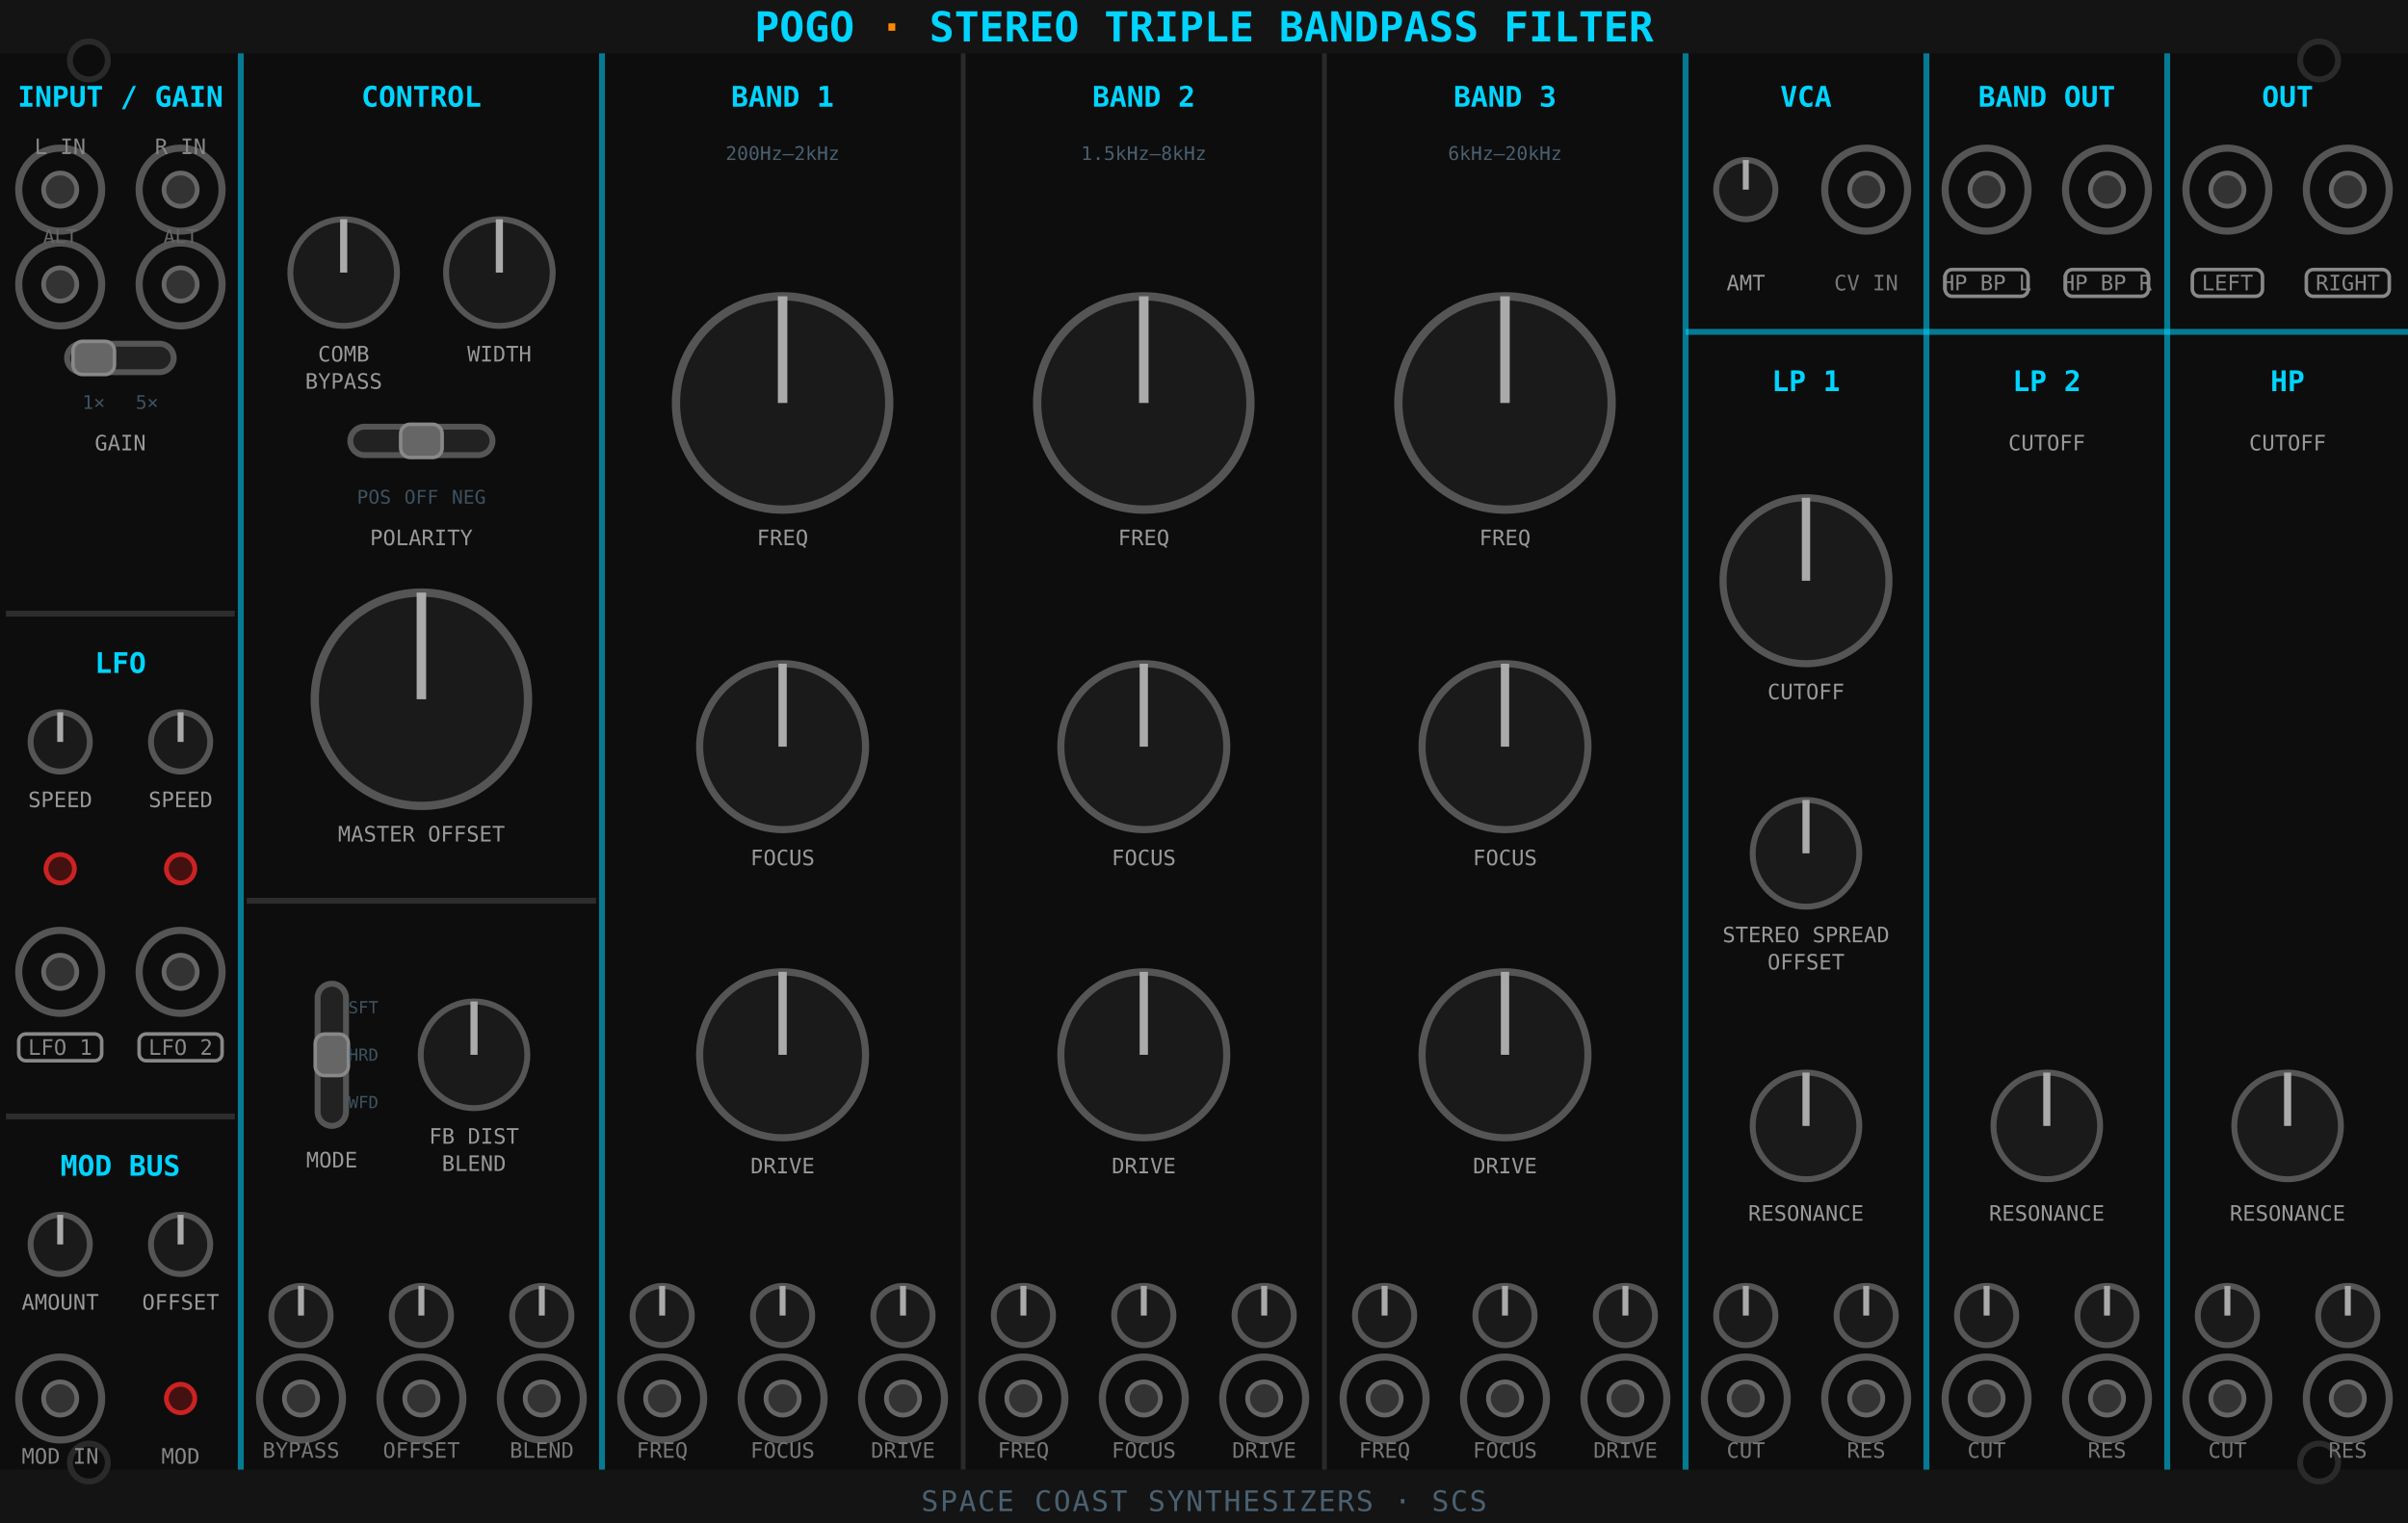
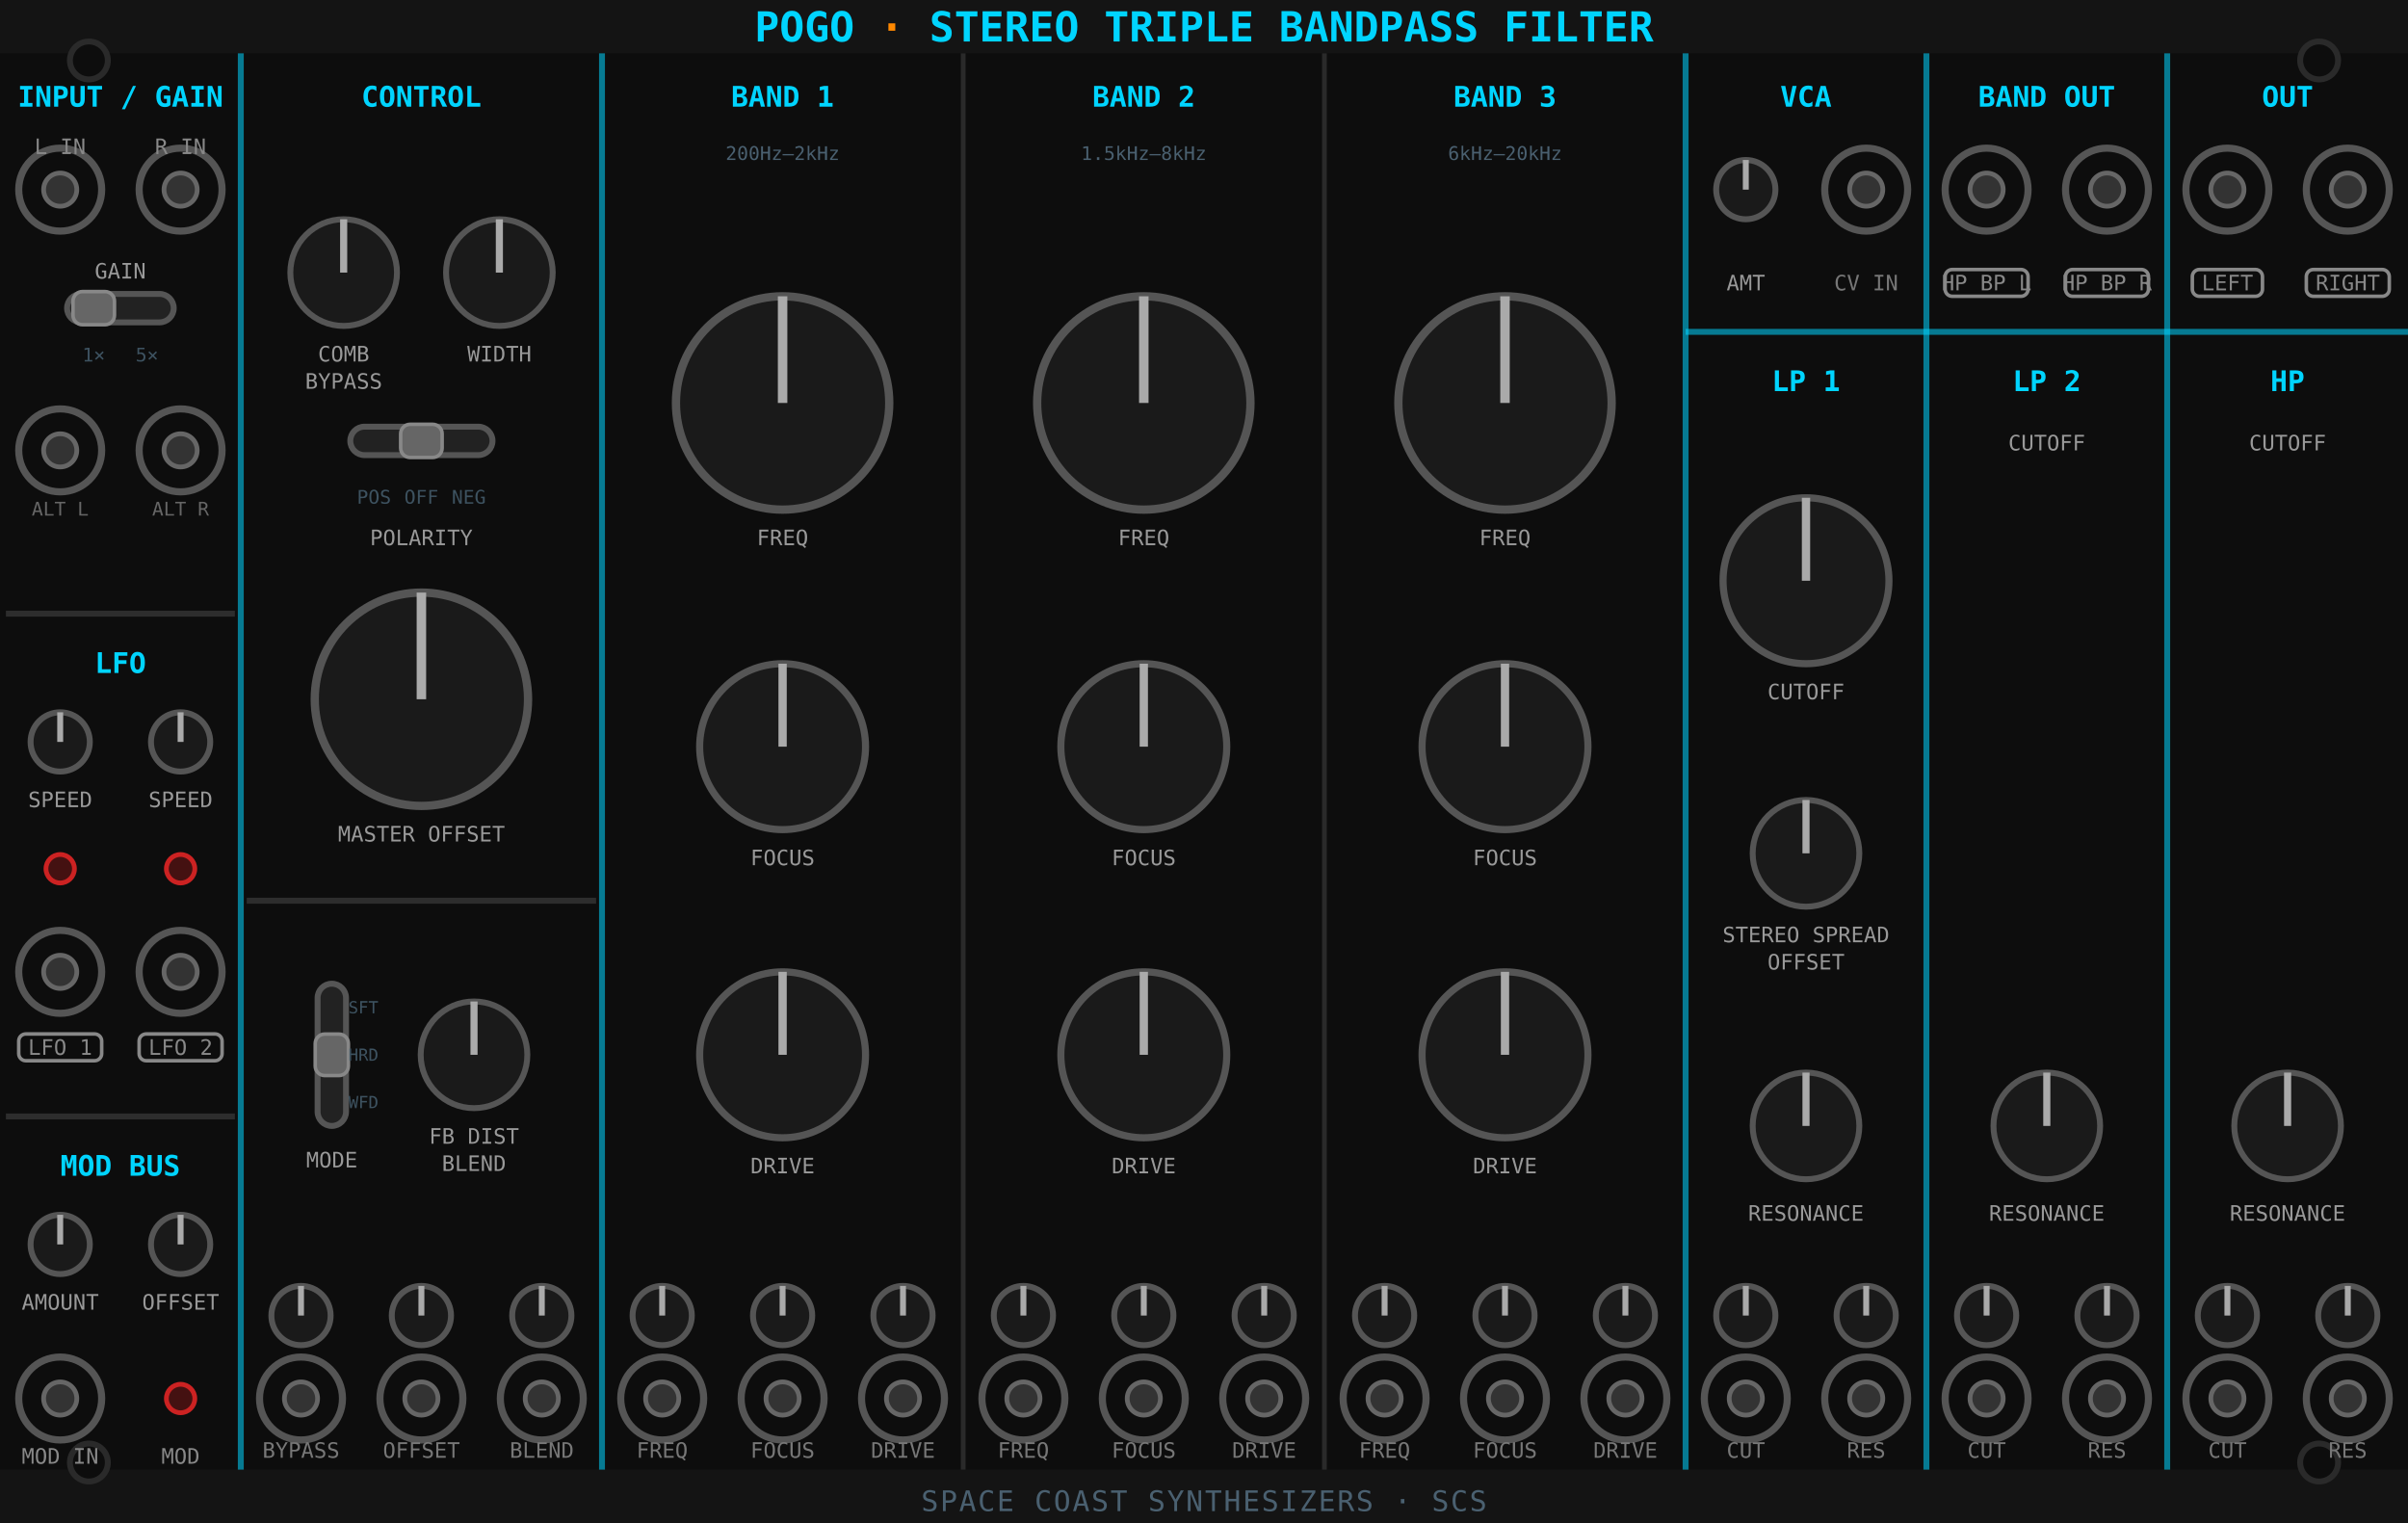
<svg xmlns="http://www.w3.org/2000/svg" width="203.20mm" height="128.5mm" viewBox="0 0 203.20 128.5">
  <rect x="0" y="0" width="203.20" height="128.5" fill="#0d0d0d" />
  <rect x="0" y="0" width="203.20" height="4.5" fill="#141414" />
  <rect x="0" y="124.0" width="203.20" height="4.5" fill="#141414" />
  <circle cx="7.5" cy="5.1" r="1.6" fill="#0d0d0d" stroke="#2a2a2a" stroke-width="0.5" />
  <circle cx="195.70" cy="5.1" r="1.6" fill="#0d0d0d" stroke="#2a2a2a" stroke-width="0.5" />
  <circle cx="7.5" cy="123.4" r="1.6" fill="#0d0d0d" stroke="#2a2a2a" stroke-width="0.5" />
  <circle cx="195.70" cy="123.4" r="1.6" fill="#0d0d0d" stroke="#2a2a2a" stroke-width="0.5" />
  <text x="101.60" y="3.5" fill="#00d4ff" font-family="monospace" font-size="3.5" font-weight="bold" text-anchor="middle">POGO  <tspan fill="#ff8800">·</tspan>  STEREO TRIPLE BANDPASS FILTER</text>
  <text x="101.60" y="127.5" fill="#4a6070" font-family="monospace" font-size="2.4" text-anchor="middle" letter-spacing="0.15">SPACE COAST SYNTHESIZERS  ·  SCS</text>
  <line x1="20.32" y1="4.5" x2="20.32" y2="124.0" stroke="#00d4ff" stroke-width="0.5" opacity="0.55" />
  <line x1="50.80" y1="4.5" x2="50.80" y2="124.0" stroke="#00d4ff" stroke-width="0.5" opacity="0.55" />
  <line x1="142.24" y1="4.5" x2="142.24" y2="124.0" stroke="#00d4ff" stroke-width="0.5" opacity="0.55" />
  <line x1="162.56" y1="4.5" x2="162.56" y2="124.0" stroke="#00d4ff" stroke-width="0.5" opacity="0.55" />
  <line x1="182.88" y1="4.5" x2="182.88" y2="124.0" stroke="#00d4ff" stroke-width="0.5" opacity="0.55" />
  <line x1="81.28" y1="4.5" x2="81.28" y2="124.0" stroke="#2a2a2a" stroke-width="0.4" />
  <line x1="111.76" y1="4.5" x2="111.76" y2="124.0" stroke="#2a2a2a" stroke-width="0.4" />
  <line x1="0.5" y1="51.78" x2="19.82" y2="51.78" stroke="#2d2d2d" stroke-width="0.5" />
  <line x1="0.5" y1="94.2" x2="19.82" y2="94.2" stroke="#2d2d2d" stroke-width="0.5" />
  <line x1="20.82" y1="76" x2="50.30" y2="76" stroke="#2d2d2d" stroke-width="0.5" />
  <line x1="142.24" y1="28" x2="203.20" y2="28" stroke="#00d4ff" stroke-width="0.5" opacity="0.55" />
  <text x="10.16" y="9.0" fill="#00d4ff" font-family="monospace" font-size="2.4" text-anchor="middle" font-weight="bold">INPUT / GAIN</text>
  <text x="10.16" y="56.78" fill="#00d4ff" font-family="monospace" font-size="2.4" text-anchor="middle" font-weight="bold">LFO</text>
  <text x="10.16" y="99.2" fill="#00d4ff" font-family="monospace" font-size="2.4" text-anchor="middle" font-weight="bold">MOD BUS</text>
  <text x="35.56" y="9.0" fill="#00d4ff" font-family="monospace" font-size="2.4" text-anchor="middle" font-weight="bold">CONTROL</text>
  <text x="66.04" y="9.0" fill="#00d4ff" font-family="monospace" font-size="2.4" text-anchor="middle" font-weight="bold">BAND 1</text>
  <text x="66.04" y="13.5" fill="#4a6070" font-family="monospace" font-size="1.6" text-anchor="middle">200Hz–2kHz</text>
  <text x="96.52" y="9.0" fill="#00d4ff" font-family="monospace" font-size="2.4" text-anchor="middle" font-weight="bold">BAND 2</text>
  <text x="96.52" y="13.5" fill="#4a6070" font-family="monospace" font-size="1.6" text-anchor="middle">1.5kHz–8kHz</text>
  <text x="127.00" y="9.0" fill="#00d4ff" font-family="monospace" font-size="2.4" text-anchor="middle" font-weight="bold">BAND 3</text>
  <text x="127.00" y="13.5" fill="#4a6070" font-family="monospace" font-size="1.6" text-anchor="middle">6kHz–20kHz</text>
  <text x="152.40" y="9.0" fill="#00d4ff" font-family="monospace" font-size="2.4" text-anchor="middle" font-weight="bold">VCA</text>
  <text x="152.40" y="33" fill="#00d4ff" font-family="monospace" font-size="2.4" text-anchor="middle" font-weight="bold">LP 1</text>
  <text x="172.72" y="9.0" fill="#00d4ff" font-family="monospace" font-size="2.4" text-anchor="middle" font-weight="bold">BAND OUT</text>
  <text x="193.04" y="9.0" fill="#00d4ff" font-family="monospace" font-size="2.4" text-anchor="middle" font-weight="bold">OUT</text>
  <text x="172.72" y="33" fill="#00d4ff" font-family="monospace" font-size="2.4" text-anchor="middle" font-weight="bold">LP 2</text>
  <text x="193.04" y="33" fill="#00d4ff" font-family="monospace" font-size="2.4" text-anchor="middle" font-weight="bold">HP</text>
  <circle cx="5.08" cy="16" r="3.5" fill="none" stroke="#555" stroke-width="0.6" />
  <circle cx="5.08" cy="16" r="1.4" fill="#333" stroke="#666" stroke-width="0.4" />
  <text x="5.08" y="13.0" fill="#888" font-family="monospace" font-size="1.8" text-anchor="middle">L IN</text>
  <circle cx="15.24" cy="16" r="3.5" fill="none" stroke="#555" stroke-width="0.6" />
  <circle cx="15.24" cy="16" r="1.4" fill="#333" stroke="#666" stroke-width="0.4" />
  <text x="15.24" y="13.0" fill="#888" font-family="monospace" font-size="1.8" text-anchor="middle">R IN</text>
-   <circle cx="5.08" cy="24" r="3.5" fill="none" stroke="#555" stroke-width="0.6" />
-   <circle cx="5.08" cy="24" r="1.4" fill="#333" stroke="#666" stroke-width="0.4" />
-   <text x="5.08" y="20.5" fill="#666" font-family="monospace" font-size="1.6" text-anchor="middle">ALT</text>
-   <circle cx="15.24" cy="24" r="3.5" fill="none" stroke="#555" stroke-width="0.6" />
-   <circle cx="15.24" cy="24" r="1.4" fill="#333" stroke="#666" stroke-width="0.4" />
-   <text x="15.24" y="20.5" fill="#666" font-family="monospace" font-size="1.6" text-anchor="middle">ALT</text>
-   <rect x="5.66" y="29.0" width="9" height="2.4" rx="1.2" fill="#222" stroke="#555" stroke-width="0.5" />
-   <rect x="6.16" y="28.8" width="3.5" height="2.8" rx="0.8" fill="#666" stroke="#888" stroke-width="0.3" />
-   <text x="7.91" y="34.5" fill="#3d5260" font-family="monospace" font-size="1.6" text-anchor="middle">1×</text>
-   <text x="12.41" y="34.5" fill="#3d5260" font-family="monospace" font-size="1.6" text-anchor="middle">5×</text>
-   <text x="10.16" y="38.0" fill="#999" font-family="monospace" font-size="1.8" text-anchor="middle">GAIN</text>
+   <text x="10.16" y="23.5" fill="#999" font-family="monospace" font-size="1.8" text-anchor="middle">GAIN</text>
+   <rect x="5.66" y="24.8" width="9" height="2.4" rx="1.2" fill="#222" stroke="#555" stroke-width="0.5" />
+   <rect x="6.16" y="24.6" width="3.5" height="2.8" rx="0.8" fill="#666" stroke="#888" stroke-width="0.3" />
+   <text x="7.91" y="30.5" fill="#3d5260" font-family="monospace" font-size="1.6" text-anchor="middle">1×</text>
+   <text x="12.41" y="30.5" fill="#3d5260" font-family="monospace" font-size="1.6" text-anchor="middle">5×</text>
+   <circle cx="5.08" cy="38" r="3.5" fill="none" stroke="#555" stroke-width="0.6" />
+   <circle cx="5.08" cy="38" r="1.4" fill="#333" stroke="#666" stroke-width="0.4" />
+   <text x="5.08" y="43.5" fill="#666" font-family="monospace" font-size="1.6" text-anchor="middle">ALT L</text>
+   <circle cx="15.24" cy="38" r="3.5" fill="none" stroke="#555" stroke-width="0.6" />
+   <circle cx="15.24" cy="38" r="1.4" fill="#333" stroke="#666" stroke-width="0.4" />
+   <text x="15.24" y="43.5" fill="#666" font-family="monospace" font-size="1.6" text-anchor="middle">ALT R</text>
  <circle cx="5.08" cy="62.6" r="2.5" fill="#1a1a1a" stroke="#555" stroke-width="0.5" />
  <line x1="5.08" y1="62.6" x2="5.08" y2="60.1" stroke="#aaa" stroke-width="0.5" />
  <text x="5.08" y="68.1" fill="#999" font-family="monospace" font-size="1.8" text-anchor="middle">SPEED</text>
  <circle cx="15.24" cy="62.6" r="2.5" fill="#1a1a1a" stroke="#555" stroke-width="0.5" />
  <line x1="15.24" y1="62.6" x2="15.24" y2="60.1" stroke="#aaa" stroke-width="0.5" />
  <text x="15.24" y="68.1" fill="#999" font-family="monospace" font-size="1.8" text-anchor="middle">SPEED</text>
  <circle cx="5.08" cy="73.3" r="1.2" fill="#441111" stroke="#cc2222" stroke-width="0.4" />
  <circle cx="15.24" cy="73.3" r="1.2" fill="#441111" stroke="#cc2222" stroke-width="0.4" />
  <circle cx="5.08" cy="82" r="3.5" fill="none" stroke="#555" stroke-width="0.6" />
  <circle cx="5.08" cy="82" r="1.4" fill="#333" stroke="#666" stroke-width="0.4" />
  <rect x="1.58" y="87.24" width="7.0" height="2.26" rx="0.6" fill="none" stroke="#888" stroke-width="0.3" />
  <text x="5.08" y="89.0" fill="#888" font-family="monospace" font-size="1.8" text-anchor="middle">LFO 1</text>
  <circle cx="15.24" cy="82" r="3.5" fill="none" stroke="#555" stroke-width="0.6" />
  <circle cx="15.24" cy="82" r="1.4" fill="#333" stroke="#666" stroke-width="0.4" />
  <rect x="11.74" y="87.24" width="7.0" height="2.26" rx="0.6" fill="none" stroke="#888" stroke-width="0.3" />
  <text x="15.24" y="89.0" fill="#888" font-family="monospace" font-size="1.8" text-anchor="middle">LFO 2</text>
  <circle cx="5.08" cy="105" r="2.5" fill="#1a1a1a" stroke="#555" stroke-width="0.5" />
  <line x1="5.08" y1="105" x2="5.08" y2="102.5" stroke="#aaa" stroke-width="0.5" />
  <text x="5.08" y="110.5" fill="#999" font-family="monospace" font-size="1.8" text-anchor="middle">AMOUNT</text>
  <circle cx="15.24" cy="105" r="2.5" fill="#1a1a1a" stroke="#555" stroke-width="0.5" />
  <line x1="15.24" y1="105" x2="15.24" y2="102.5" stroke="#aaa" stroke-width="0.5" />
  <text x="15.24" y="110.5" fill="#999" font-family="monospace" font-size="1.8" text-anchor="middle">OFFSET</text>
  <circle cx="5.08" cy="118" r="3.5" fill="none" stroke="#555" stroke-width="0.6" />
  <circle cx="5.08" cy="118" r="1.4" fill="#333" stroke="#666" stroke-width="0.4" />
  <text x="5.08" y="123.5" fill="#888" font-family="monospace" font-size="1.8" text-anchor="middle">MOD IN</text>
  <circle cx="15.24" cy="118" r="1.2" fill="#441111" stroke="#cc2222" stroke-width="0.4" />
  <text x="15.24" y="123.5" fill="#888" font-family="monospace" font-size="1.8" text-anchor="middle">MOD</text>
  <circle cx="29.0" cy="23" r="4.5" fill="#1a1a1a" stroke="#555" stroke-width="0.5" />
  <line x1="29.0" y1="23" x2="29.0" y2="18.5" stroke="#aaa" stroke-width="0.6" />
  <text x="29.0" y="30.5" fill="#999" font-family="monospace" font-size="1.8" text-anchor="middle">COMB</text>
  <text x="29.0" y="32.8" fill="#999" font-family="monospace" font-size="1.8" text-anchor="middle">BYPASS</text>
  <circle cx="42.14" cy="23" r="4.5" fill="#1a1a1a" stroke="#555" stroke-width="0.5" />
  <line x1="42.14" y1="23" x2="42.14" y2="18.5" stroke="#aaa" stroke-width="0.6" />
  <text x="42.14" y="30.5" fill="#999" font-family="monospace" font-size="1.8" text-anchor="middle">WIDTH</text>
  <rect x="29.56" y="36.0" width="12" height="2.4" rx="1.2" fill="#222" stroke="#555" stroke-width="0.5" />
  <rect x="33.81" y="35.8" width="3.5" height="2.8" rx="0.8" fill="#666" stroke="#888" stroke-width="0.3" />
  <text x="31.56" y="42.5" fill="#3d5260" font-family="monospace" font-size="1.6" text-anchor="middle">POS</text>
  <text x="35.56" y="42.5" fill="#3d5260" font-family="monospace" font-size="1.6" text-anchor="middle">OFF</text>
  <text x="39.56" y="42.5" fill="#3d5260" font-family="monospace" font-size="1.6" text-anchor="middle">NEG</text>
  <text x="35.56" y="46.0" fill="#999" font-family="monospace" font-size="1.8" text-anchor="middle">POLARITY</text>
  <circle cx="35.56" cy="59" r="9" fill="#1a1a1a" stroke="#555" stroke-width="0.7" />
  <line x1="35.56" y1="59" x2="35.56" y2="50" stroke="#aaa" stroke-width="0.8" />
  <text x="35.56" y="71" fill="#999" font-family="monospace" font-size="1.8" text-anchor="middle">MASTER OFFSET</text>
  <rect x="26.8" y="83" width="2.4" height="12" rx="1.2" fill="#222" stroke="#555" stroke-width="0.5" />
  <rect x="26.6" y="87.25" width="2.8" height="3.5" rx="0.8" fill="#666" stroke="#888" stroke-width="0.3" />
  <text x="29.4" y="85.5" fill="#3d5260" font-family="monospace" font-size="1.4" text-anchor="start">SFT</text>
  <text x="29.4" y="89.5" fill="#3d5260" font-family="monospace" font-size="1.4" text-anchor="start">HRD</text>
  <text x="29.4" y="93.5" fill="#3d5260" font-family="monospace" font-size="1.4" text-anchor="start">WFD</text>
  <text x="28" y="98.5" fill="#999" font-family="monospace" font-size="1.8" text-anchor="middle">MODE</text>
  <circle cx="40" cy="89" r="4.5" fill="#1a1a1a" stroke="#555" stroke-width="0.5" />
  <line x1="40" y1="89" x2="40" y2="84.5" stroke="#aaa" stroke-width="0.6" />
  <text x="40" y="96.5" fill="#999" font-family="monospace" font-size="1.8" text-anchor="middle">FB DIST</text>
  <text x="40" y="98.8" fill="#999" font-family="monospace" font-size="1.8" text-anchor="middle">BLEND</text>
  <circle cx="25.40" cy="111" r="2.5" fill="#1a1a1a" stroke="#555" stroke-width="0.5" />
  <line x1="25.40" y1="111" x2="25.40" y2="108.5" stroke="#aaa" stroke-width="0.5" />
  <circle cx="35.56" cy="111" r="2.5" fill="#1a1a1a" stroke="#555" stroke-width="0.5" />
  <line x1="35.56" y1="111" x2="35.56" y2="108.5" stroke="#aaa" stroke-width="0.5" />
  <circle cx="45.72" cy="111" r="2.5" fill="#1a1a1a" stroke="#555" stroke-width="0.5" />
  <line x1="45.72" y1="111" x2="45.72" y2="108.5" stroke="#aaa" stroke-width="0.5" />
  <circle cx="25.40" cy="118" r="3.5" fill="none" stroke="#555" stroke-width="0.6" />
  <circle cx="25.40" cy="118" r="1.4" fill="#333" stroke="#666" stroke-width="0.4" />
  <text x="25.40" y="123" fill="#777" font-family="monospace" font-size="1.8" text-anchor="middle">BYPASS</text>
  <circle cx="35.56" cy="118" r="3.5" fill="none" stroke="#555" stroke-width="0.6" />
  <circle cx="35.56" cy="118" r="1.4" fill="#333" stroke="#666" stroke-width="0.4" />
  <text x="35.56" y="123" fill="#777" font-family="monospace" font-size="1.8" text-anchor="middle">OFFSET</text>
  <circle cx="45.72" cy="118" r="3.5" fill="none" stroke="#555" stroke-width="0.6" />
  <circle cx="45.72" cy="118" r="1.4" fill="#333" stroke="#666" stroke-width="0.4" />
  <text x="45.72" y="123" fill="#777" font-family="monospace" font-size="1.8" text-anchor="middle">BLEND</text>
  <circle cx="66.04" cy="34" r="9" fill="#1a1a1a" stroke="#555" stroke-width="0.7" />
  <line x1="66.04" y1="34" x2="66.04" y2="25" stroke="#aaa" stroke-width="0.8" />
  <text x="66.04" y="46" fill="#999" font-family="monospace" font-size="1.8" text-anchor="middle">FREQ</text>
  <circle cx="66.04" cy="63" r="7" fill="#1a1a1a" stroke="#555" stroke-width="0.6" />
  <line x1="66.04" y1="63" x2="66.04" y2="56" stroke="#aaa" stroke-width="0.7" />
  <text x="66.04" y="73" fill="#999" font-family="monospace" font-size="1.8" text-anchor="middle">FOCUS</text>
  <circle cx="66.04" cy="89" r="7" fill="#1a1a1a" stroke="#555" stroke-width="0.6" />
  <line x1="66.04" y1="89" x2="66.04" y2="82" stroke="#aaa" stroke-width="0.7" />
  <text x="66.04" y="99" fill="#999" font-family="monospace" font-size="1.8" text-anchor="middle">DRIVE</text>
  <circle cx="55.88" cy="111" r="2.5" fill="#1a1a1a" stroke="#555" stroke-width="0.5" />
  <line x1="55.88" y1="111" x2="55.88" y2="108.5" stroke="#aaa" stroke-width="0.5" />
  <circle cx="66.04" cy="111" r="2.5" fill="#1a1a1a" stroke="#555" stroke-width="0.5" />
  <line x1="66.04" y1="111" x2="66.04" y2="108.5" stroke="#aaa" stroke-width="0.5" />
  <circle cx="76.20" cy="111" r="2.5" fill="#1a1a1a" stroke="#555" stroke-width="0.5" />
  <line x1="76.20" y1="111" x2="76.20" y2="108.5" stroke="#aaa" stroke-width="0.5" />
  <circle cx="55.88" cy="118" r="3.5" fill="none" stroke="#555" stroke-width="0.6" />
  <circle cx="55.88" cy="118" r="1.4" fill="#333" stroke="#666" stroke-width="0.4" />
  <text x="55.88" y="123" fill="#777" font-family="monospace" font-size="1.8" text-anchor="middle">FREQ</text>
  <circle cx="66.04" cy="118" r="3.5" fill="none" stroke="#555" stroke-width="0.6" />
  <circle cx="66.04" cy="118" r="1.4" fill="#333" stroke="#666" stroke-width="0.4" />
  <text x="66.04" y="123" fill="#777" font-family="monospace" font-size="1.8" text-anchor="middle">FOCUS</text>
  <circle cx="76.20" cy="118" r="3.5" fill="none" stroke="#555" stroke-width="0.6" />
  <circle cx="76.20" cy="118" r="1.4" fill="#333" stroke="#666" stroke-width="0.4" />
  <text x="76.20" y="123" fill="#777" font-family="monospace" font-size="1.8" text-anchor="middle">DRIVE</text>
  <circle cx="96.52" cy="34" r="9" fill="#1a1a1a" stroke="#555" stroke-width="0.7" />
  <line x1="96.52" y1="34" x2="96.52" y2="25" stroke="#aaa" stroke-width="0.8" />
  <text x="96.52" y="46" fill="#999" font-family="monospace" font-size="1.8" text-anchor="middle">FREQ</text>
  <circle cx="96.52" cy="63" r="7" fill="#1a1a1a" stroke="#555" stroke-width="0.6" />
  <line x1="96.52" y1="63" x2="96.52" y2="56" stroke="#aaa" stroke-width="0.7" />
  <text x="96.52" y="73" fill="#999" font-family="monospace" font-size="1.8" text-anchor="middle">FOCUS</text>
  <circle cx="96.52" cy="89" r="7" fill="#1a1a1a" stroke="#555" stroke-width="0.6" />
  <line x1="96.52" y1="89" x2="96.52" y2="82" stroke="#aaa" stroke-width="0.7" />
  <text x="96.52" y="99" fill="#999" font-family="monospace" font-size="1.8" text-anchor="middle">DRIVE</text>
  <circle cx="86.36" cy="111" r="2.5" fill="#1a1a1a" stroke="#555" stroke-width="0.5" />
  <line x1="86.36" y1="111" x2="86.36" y2="108.5" stroke="#aaa" stroke-width="0.5" />
  <circle cx="96.52" cy="111" r="2.5" fill="#1a1a1a" stroke="#555" stroke-width="0.5" />
  <line x1="96.52" y1="111" x2="96.52" y2="108.5" stroke="#aaa" stroke-width="0.5" />
  <circle cx="106.68" cy="111" r="2.5" fill="#1a1a1a" stroke="#555" stroke-width="0.5" />
  <line x1="106.68" y1="111" x2="106.68" y2="108.5" stroke="#aaa" stroke-width="0.5" />
  <circle cx="86.36" cy="118" r="3.5" fill="none" stroke="#555" stroke-width="0.6" />
  <circle cx="86.36" cy="118" r="1.4" fill="#333" stroke="#666" stroke-width="0.4" />
  <text x="86.36" y="123" fill="#777" font-family="monospace" font-size="1.8" text-anchor="middle">FREQ</text>
  <circle cx="96.52" cy="118" r="3.5" fill="none" stroke="#555" stroke-width="0.6" />
  <circle cx="96.52" cy="118" r="1.4" fill="#333" stroke="#666" stroke-width="0.4" />
  <text x="96.52" y="123" fill="#777" font-family="monospace" font-size="1.8" text-anchor="middle">FOCUS</text>
  <circle cx="106.68" cy="118" r="3.5" fill="none" stroke="#555" stroke-width="0.6" />
  <circle cx="106.68" cy="118" r="1.4" fill="#333" stroke="#666" stroke-width="0.4" />
  <text x="106.68" y="123" fill="#777" font-family="monospace" font-size="1.8" text-anchor="middle">DRIVE</text>
  <circle cx="127.00" cy="34" r="9" fill="#1a1a1a" stroke="#555" stroke-width="0.7" />
  <line x1="127.00" y1="34" x2="127.00" y2="25" stroke="#aaa" stroke-width="0.8" />
  <text x="127.00" y="46" fill="#999" font-family="monospace" font-size="1.8" text-anchor="middle">FREQ</text>
  <circle cx="127.00" cy="63" r="7" fill="#1a1a1a" stroke="#555" stroke-width="0.6" />
  <line x1="127.00" y1="63" x2="127.00" y2="56" stroke="#aaa" stroke-width="0.7" />
  <text x="127.00" y="73" fill="#999" font-family="monospace" font-size="1.8" text-anchor="middle">FOCUS</text>
  <circle cx="127.00" cy="89" r="7" fill="#1a1a1a" stroke="#555" stroke-width="0.6" />
  <line x1="127.00" y1="89" x2="127.00" y2="82" stroke="#aaa" stroke-width="0.7" />
  <text x="127.00" y="99" fill="#999" font-family="monospace" font-size="1.8" text-anchor="middle">DRIVE</text>
  <circle cx="116.84" cy="111" r="2.5" fill="#1a1a1a" stroke="#555" stroke-width="0.5" />
  <line x1="116.84" y1="111" x2="116.84" y2="108.5" stroke="#aaa" stroke-width="0.5" />
  <circle cx="127.00" cy="111" r="2.5" fill="#1a1a1a" stroke="#555" stroke-width="0.5" />
  <line x1="127.00" y1="111" x2="127.00" y2="108.5" stroke="#aaa" stroke-width="0.5" />
  <circle cx="137.16" cy="111" r="2.5" fill="#1a1a1a" stroke="#555" stroke-width="0.5" />
  <line x1="137.16" y1="111" x2="137.16" y2="108.5" stroke="#aaa" stroke-width="0.5" />
  <circle cx="116.84" cy="118" r="3.5" fill="none" stroke="#555" stroke-width="0.6" />
  <circle cx="116.84" cy="118" r="1.4" fill="#333" stroke="#666" stroke-width="0.4" />
  <text x="116.84" y="123" fill="#777" font-family="monospace" font-size="1.8" text-anchor="middle">FREQ</text>
  <circle cx="127.00" cy="118" r="3.5" fill="none" stroke="#555" stroke-width="0.6" />
  <circle cx="127.00" cy="118" r="1.4" fill="#333" stroke="#666" stroke-width="0.4" />
  <text x="127.00" y="123" fill="#777" font-family="monospace" font-size="1.8" text-anchor="middle">FOCUS</text>
  <circle cx="137.16" cy="118" r="3.5" fill="none" stroke="#555" stroke-width="0.6" />
  <circle cx="137.16" cy="118" r="1.4" fill="#333" stroke="#666" stroke-width="0.4" />
  <text x="137.16" y="123" fill="#777" font-family="monospace" font-size="1.8" text-anchor="middle">DRIVE</text>
  <circle cx="147.32" cy="16" r="2.5" fill="#1a1a1a" stroke="#555" stroke-width="0.5" />
  <line x1="147.32" y1="16" x2="147.32" y2="13.5" stroke="#aaa" stroke-width="0.5" />
  <text x="147.32" y="24.5" fill="#999" font-family="monospace" font-size="1.8" text-anchor="middle">AMT</text>
  <circle cx="157.48" cy="16" r="3.5" fill="none" stroke="#555" stroke-width="0.6" />
  <circle cx="157.48" cy="16" r="1.4" fill="#333" stroke="#666" stroke-width="0.4" />
  <text x="157.48" y="24.5" fill="#777" font-family="monospace" font-size="1.8" text-anchor="middle">CV IN</text>
  <circle cx="152.40" cy="49" r="7" fill="#1a1a1a" stroke="#555" stroke-width="0.6" />
  <line x1="152.40" y1="49" x2="152.40" y2="42" stroke="#aaa" stroke-width="0.7" />
  <text x="152.40" y="59" fill="#999" font-family="monospace" font-size="1.8" text-anchor="middle">CUTOFF</text>
  <circle cx="152.40" cy="72" r="4.5" fill="#1a1a1a" stroke="#555" stroke-width="0.5" />
  <line x1="152.40" y1="72" x2="152.40" y2="67.5" stroke="#aaa" stroke-width="0.6" />
  <text x="152.40" y="79.5" fill="#999" font-family="monospace" font-size="1.8" text-anchor="middle">STEREO SPREAD</text>
  <text x="152.40" y="81.8" fill="#999" font-family="monospace" font-size="1.8" text-anchor="middle">OFFSET</text>
  <circle cx="152.40" cy="95" r="4.5" fill="#1a1a1a" stroke="#555" stroke-width="0.5" />
  <line x1="152.40" y1="95" x2="152.40" y2="90.5" stroke="#aaa" stroke-width="0.6" />
  <text x="152.40" y="103" fill="#999" font-family="monospace" font-size="1.8" text-anchor="middle">RESONANCE</text>
  <circle cx="147.32" cy="111" r="2.5" fill="#1a1a1a" stroke="#555" stroke-width="0.5" />
  <line x1="147.32" y1="111" x2="147.32" y2="108.5" stroke="#aaa" stroke-width="0.5" />
  <circle cx="157.48" cy="111" r="2.5" fill="#1a1a1a" stroke="#555" stroke-width="0.5" />
  <line x1="157.48" y1="111" x2="157.48" y2="108.5" stroke="#aaa" stroke-width="0.5" />
  <circle cx="147.32" cy="118" r="3.5" fill="none" stroke="#555" stroke-width="0.6" />
  <circle cx="147.32" cy="118" r="1.4" fill="#333" stroke="#666" stroke-width="0.4" />
  <text x="147.32" y="123" fill="#777" font-family="monospace" font-size="1.8" text-anchor="middle">CUT</text>
  <circle cx="157.48" cy="118" r="3.5" fill="none" stroke="#555" stroke-width="0.6" />
  <circle cx="157.48" cy="118" r="1.4" fill="#333" stroke="#666" stroke-width="0.4" />
  <text x="157.48" y="123" fill="#777" font-family="monospace" font-size="1.8" text-anchor="middle">RES</text>
  <circle cx="167.64" cy="16" r="3.5" fill="none" stroke="#555" stroke-width="0.6" />
  <circle cx="167.64" cy="16" r="1.4" fill="#333" stroke="#666" stroke-width="0.4" />
  <rect x="164.14" y="22.74" width="7.0" height="2.26" rx="0.6" fill="none" stroke="#888" stroke-width="0.3" />
  <text x="167.64" y="24.5" fill="#888" font-family="monospace" font-size="1.8" text-anchor="middle">HP BP L</text>
  <circle cx="177.80" cy="16" r="3.5" fill="none" stroke="#555" stroke-width="0.6" />
  <circle cx="177.80" cy="16" r="1.4" fill="#333" stroke="#666" stroke-width="0.4" />
  <rect x="174.30" y="22.74" width="7.0" height="2.26" rx="0.6" fill="none" stroke="#888" stroke-width="0.3" />
  <text x="177.80" y="24.5" fill="#888" font-family="monospace" font-size="1.8" text-anchor="middle">HP BP R</text>
  <text x="172.72" y="38" fill="#999" font-family="monospace" font-size="1.8" text-anchor="middle">CUTOFF</text>
  <circle cx="172.72" cy="95" r="4.5" fill="#1a1a1a" stroke="#555" stroke-width="0.5" />
  <line x1="172.72" y1="95" x2="172.72" y2="90.5" stroke="#aaa" stroke-width="0.6" />
  <text x="172.72" y="103" fill="#999" font-family="monospace" font-size="1.8" text-anchor="middle">RESONANCE</text>
  <circle cx="167.64" cy="111" r="2.5" fill="#1a1a1a" stroke="#555" stroke-width="0.5" />
  <line x1="167.64" y1="111" x2="167.64" y2="108.5" stroke="#aaa" stroke-width="0.5" />
  <circle cx="177.80" cy="111" r="2.5" fill="#1a1a1a" stroke="#555" stroke-width="0.5" />
  <line x1="177.80" y1="111" x2="177.80" y2="108.5" stroke="#aaa" stroke-width="0.5" />
  <circle cx="167.64" cy="118" r="3.5" fill="none" stroke="#555" stroke-width="0.6" />
  <circle cx="167.64" cy="118" r="1.4" fill="#333" stroke="#666" stroke-width="0.4" />
  <text x="167.64" y="123" fill="#777" font-family="monospace" font-size="1.8" text-anchor="middle">CUT</text>
  <circle cx="177.80" cy="118" r="3.5" fill="none" stroke="#555" stroke-width="0.6" />
  <circle cx="177.80" cy="118" r="1.4" fill="#333" stroke="#666" stroke-width="0.4" />
  <text x="177.80" y="123" fill="#777" font-family="monospace" font-size="1.8" text-anchor="middle">RES</text>
  <circle cx="187.96" cy="16" r="3.5" fill="none" stroke="#555" stroke-width="0.6" />
  <circle cx="187.96" cy="16" r="1.4" fill="#333" stroke="#666" stroke-width="0.4" />
  <rect x="185.00" y="22.74" width="5.92" height="2.26" rx="0.6" fill="none" stroke="#888" stroke-width="0.3" />
  <text x="187.96" y="24.5" fill="#888" font-family="monospace" font-size="1.8" text-anchor="middle">LEFT</text>
  <circle cx="198.12" cy="16" r="3.5" fill="none" stroke="#555" stroke-width="0.6" />
  <circle cx="198.12" cy="16" r="1.4" fill="#333" stroke="#666" stroke-width="0.4" />
  <rect x="194.62" y="22.74" width="7.0" height="2.26" rx="0.6" fill="none" stroke="#888" stroke-width="0.3" />
  <text x="198.12" y="24.5" fill="#888" font-family="monospace" font-size="1.8" text-anchor="middle">RIGHT</text>
  <text x="193.04" y="38" fill="#999" font-family="monospace" font-size="1.8" text-anchor="middle">CUTOFF</text>
  <circle cx="193.04" cy="95" r="4.5" fill="#1a1a1a" stroke="#555" stroke-width="0.5" />
  <line x1="193.04" y1="95" x2="193.04" y2="90.5" stroke="#aaa" stroke-width="0.6" />
  <text x="193.04" y="103" fill="#999" font-family="monospace" font-size="1.8" text-anchor="middle">RESONANCE</text>
  <circle cx="187.96" cy="111" r="2.5" fill="#1a1a1a" stroke="#555" stroke-width="0.5" />
  <line x1="187.96" y1="111" x2="187.96" y2="108.5" stroke="#aaa" stroke-width="0.5" />
  <circle cx="198.12" cy="111" r="2.5" fill="#1a1a1a" stroke="#555" stroke-width="0.5" />
  <line x1="198.12" y1="111" x2="198.12" y2="108.5" stroke="#aaa" stroke-width="0.5" />
  <circle cx="187.96" cy="118" r="3.5" fill="none" stroke="#555" stroke-width="0.6" />
  <circle cx="187.96" cy="118" r="1.4" fill="#333" stroke="#666" stroke-width="0.4" />
  <text x="187.96" y="123" fill="#777" font-family="monospace" font-size="1.8" text-anchor="middle">CUT</text>
  <circle cx="198.12" cy="118" r="3.5" fill="none" stroke="#555" stroke-width="0.6" />
  <circle cx="198.12" cy="118" r="1.4" fill="#333" stroke="#666" stroke-width="0.4" />
  <text x="198.12" y="123" fill="#777" font-family="monospace" font-size="1.8" text-anchor="middle">RES</text>
</svg>
